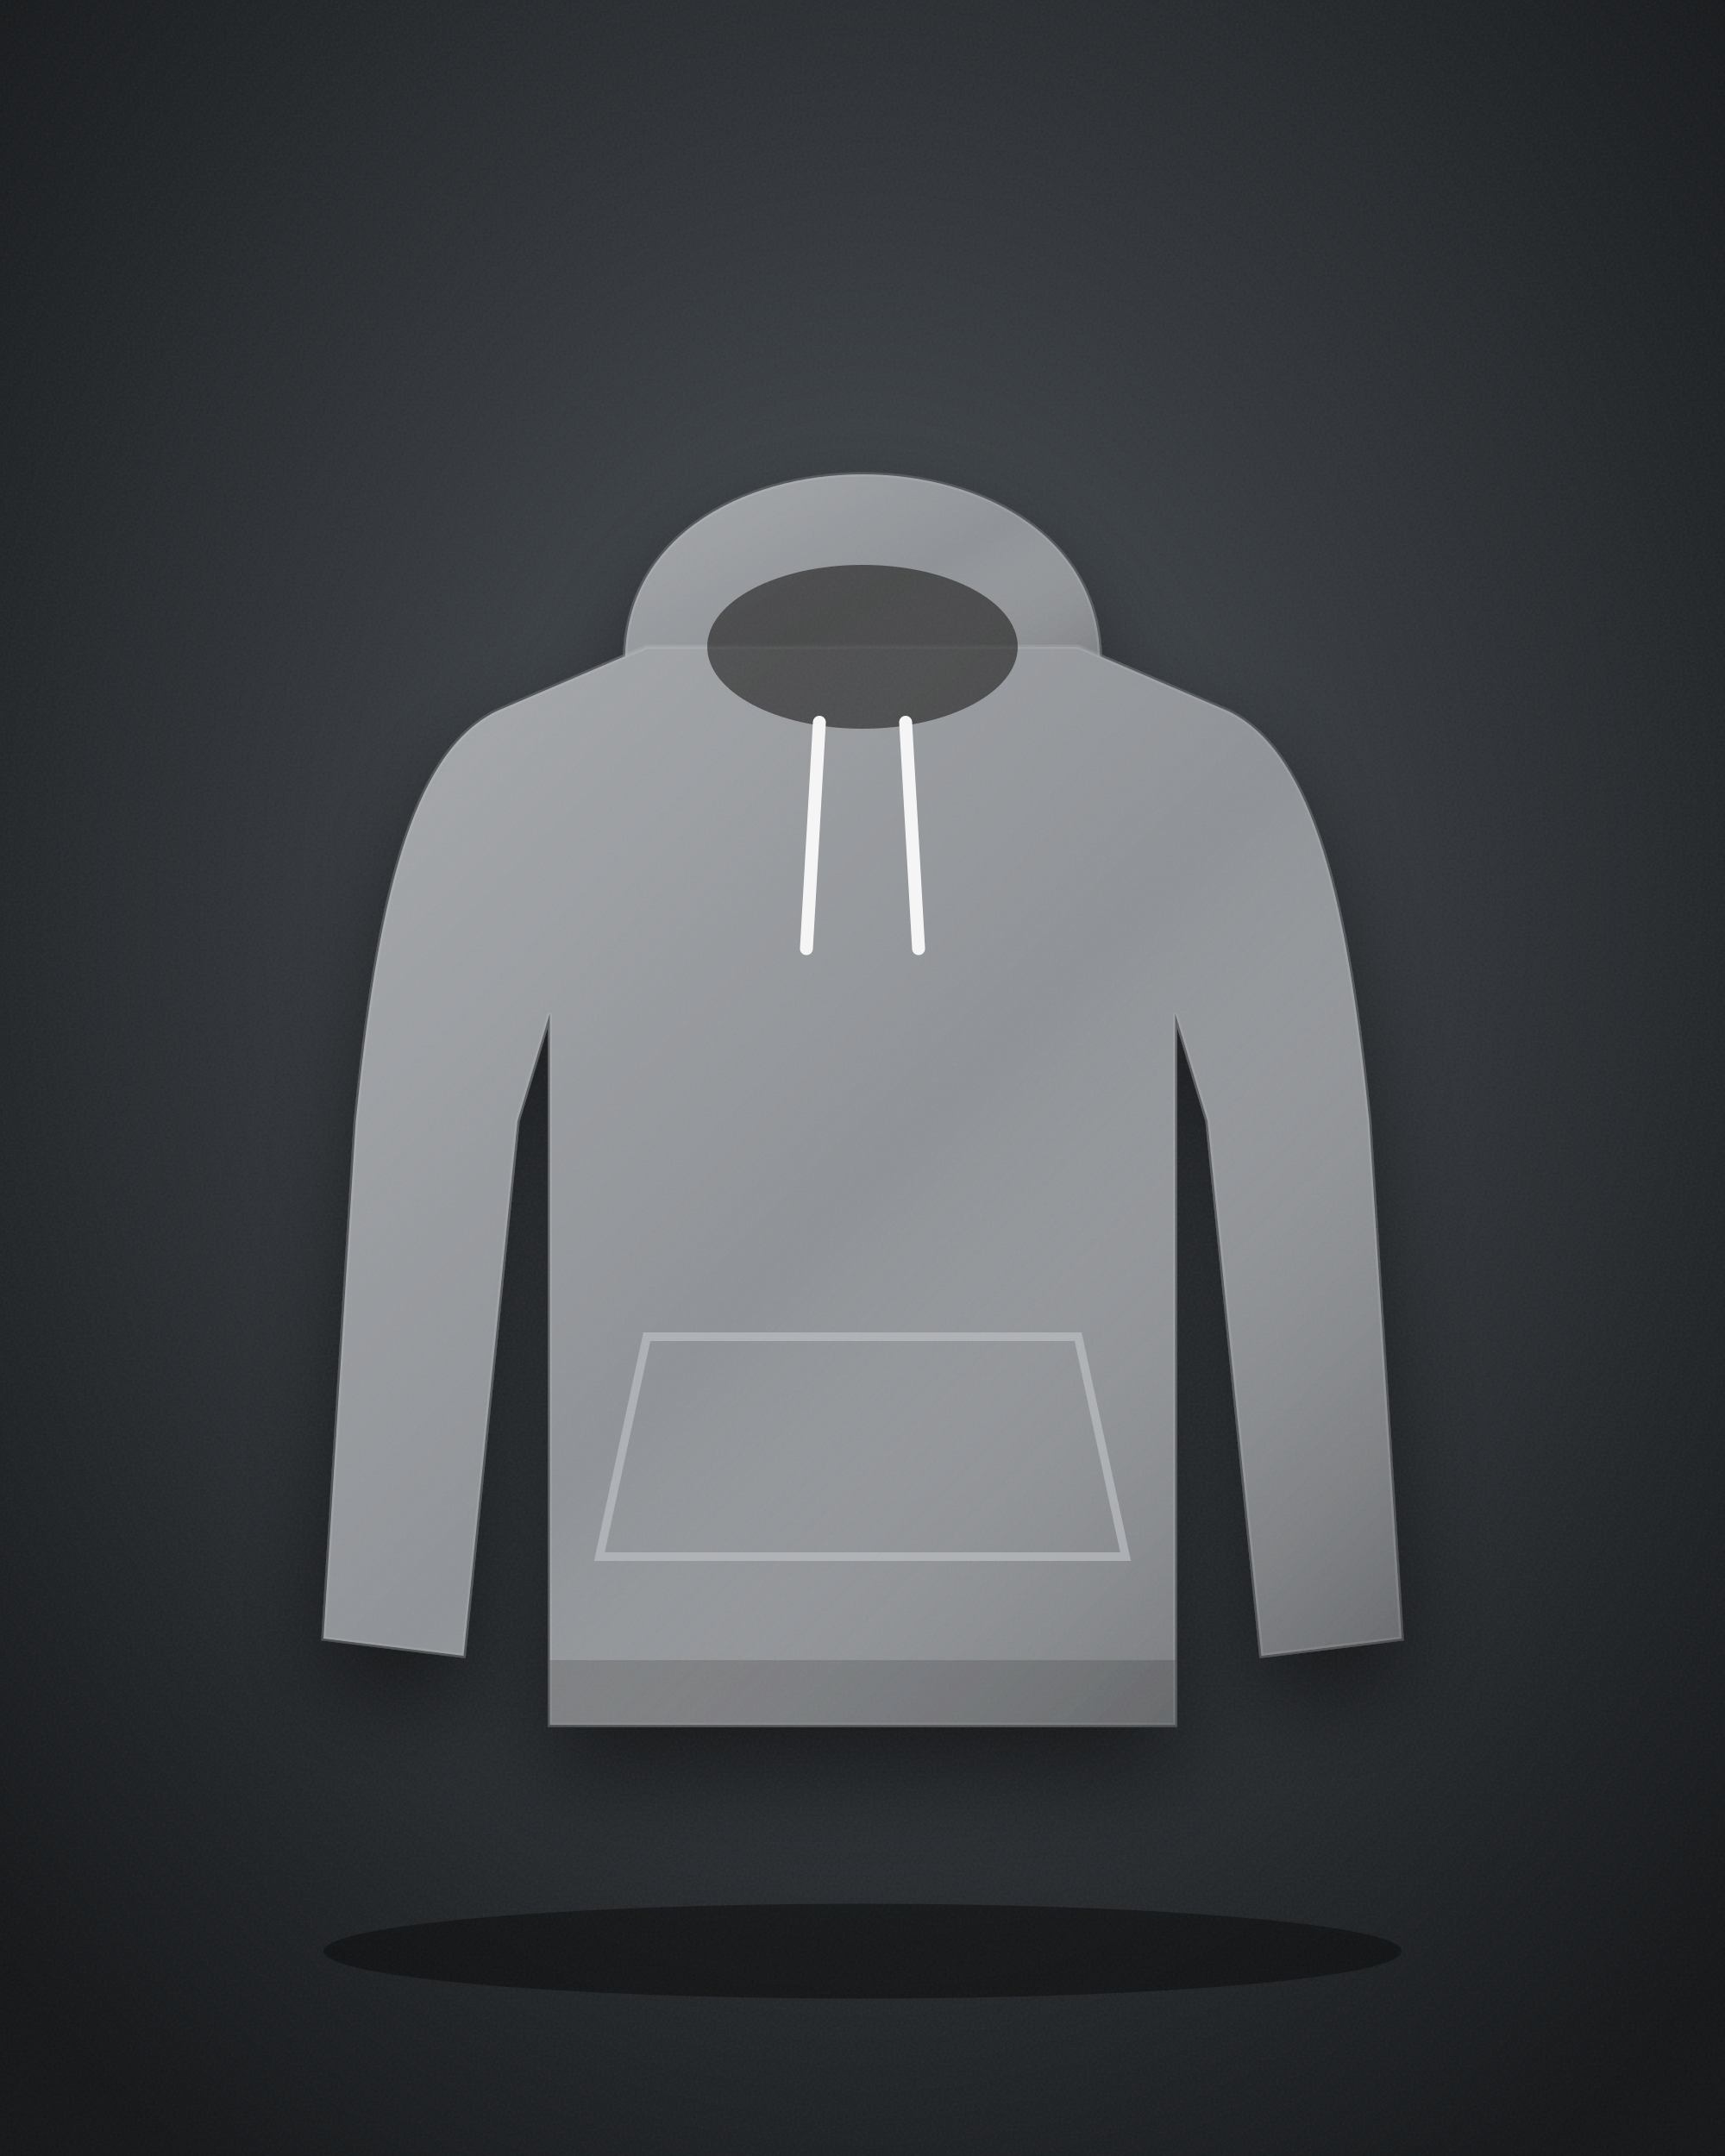
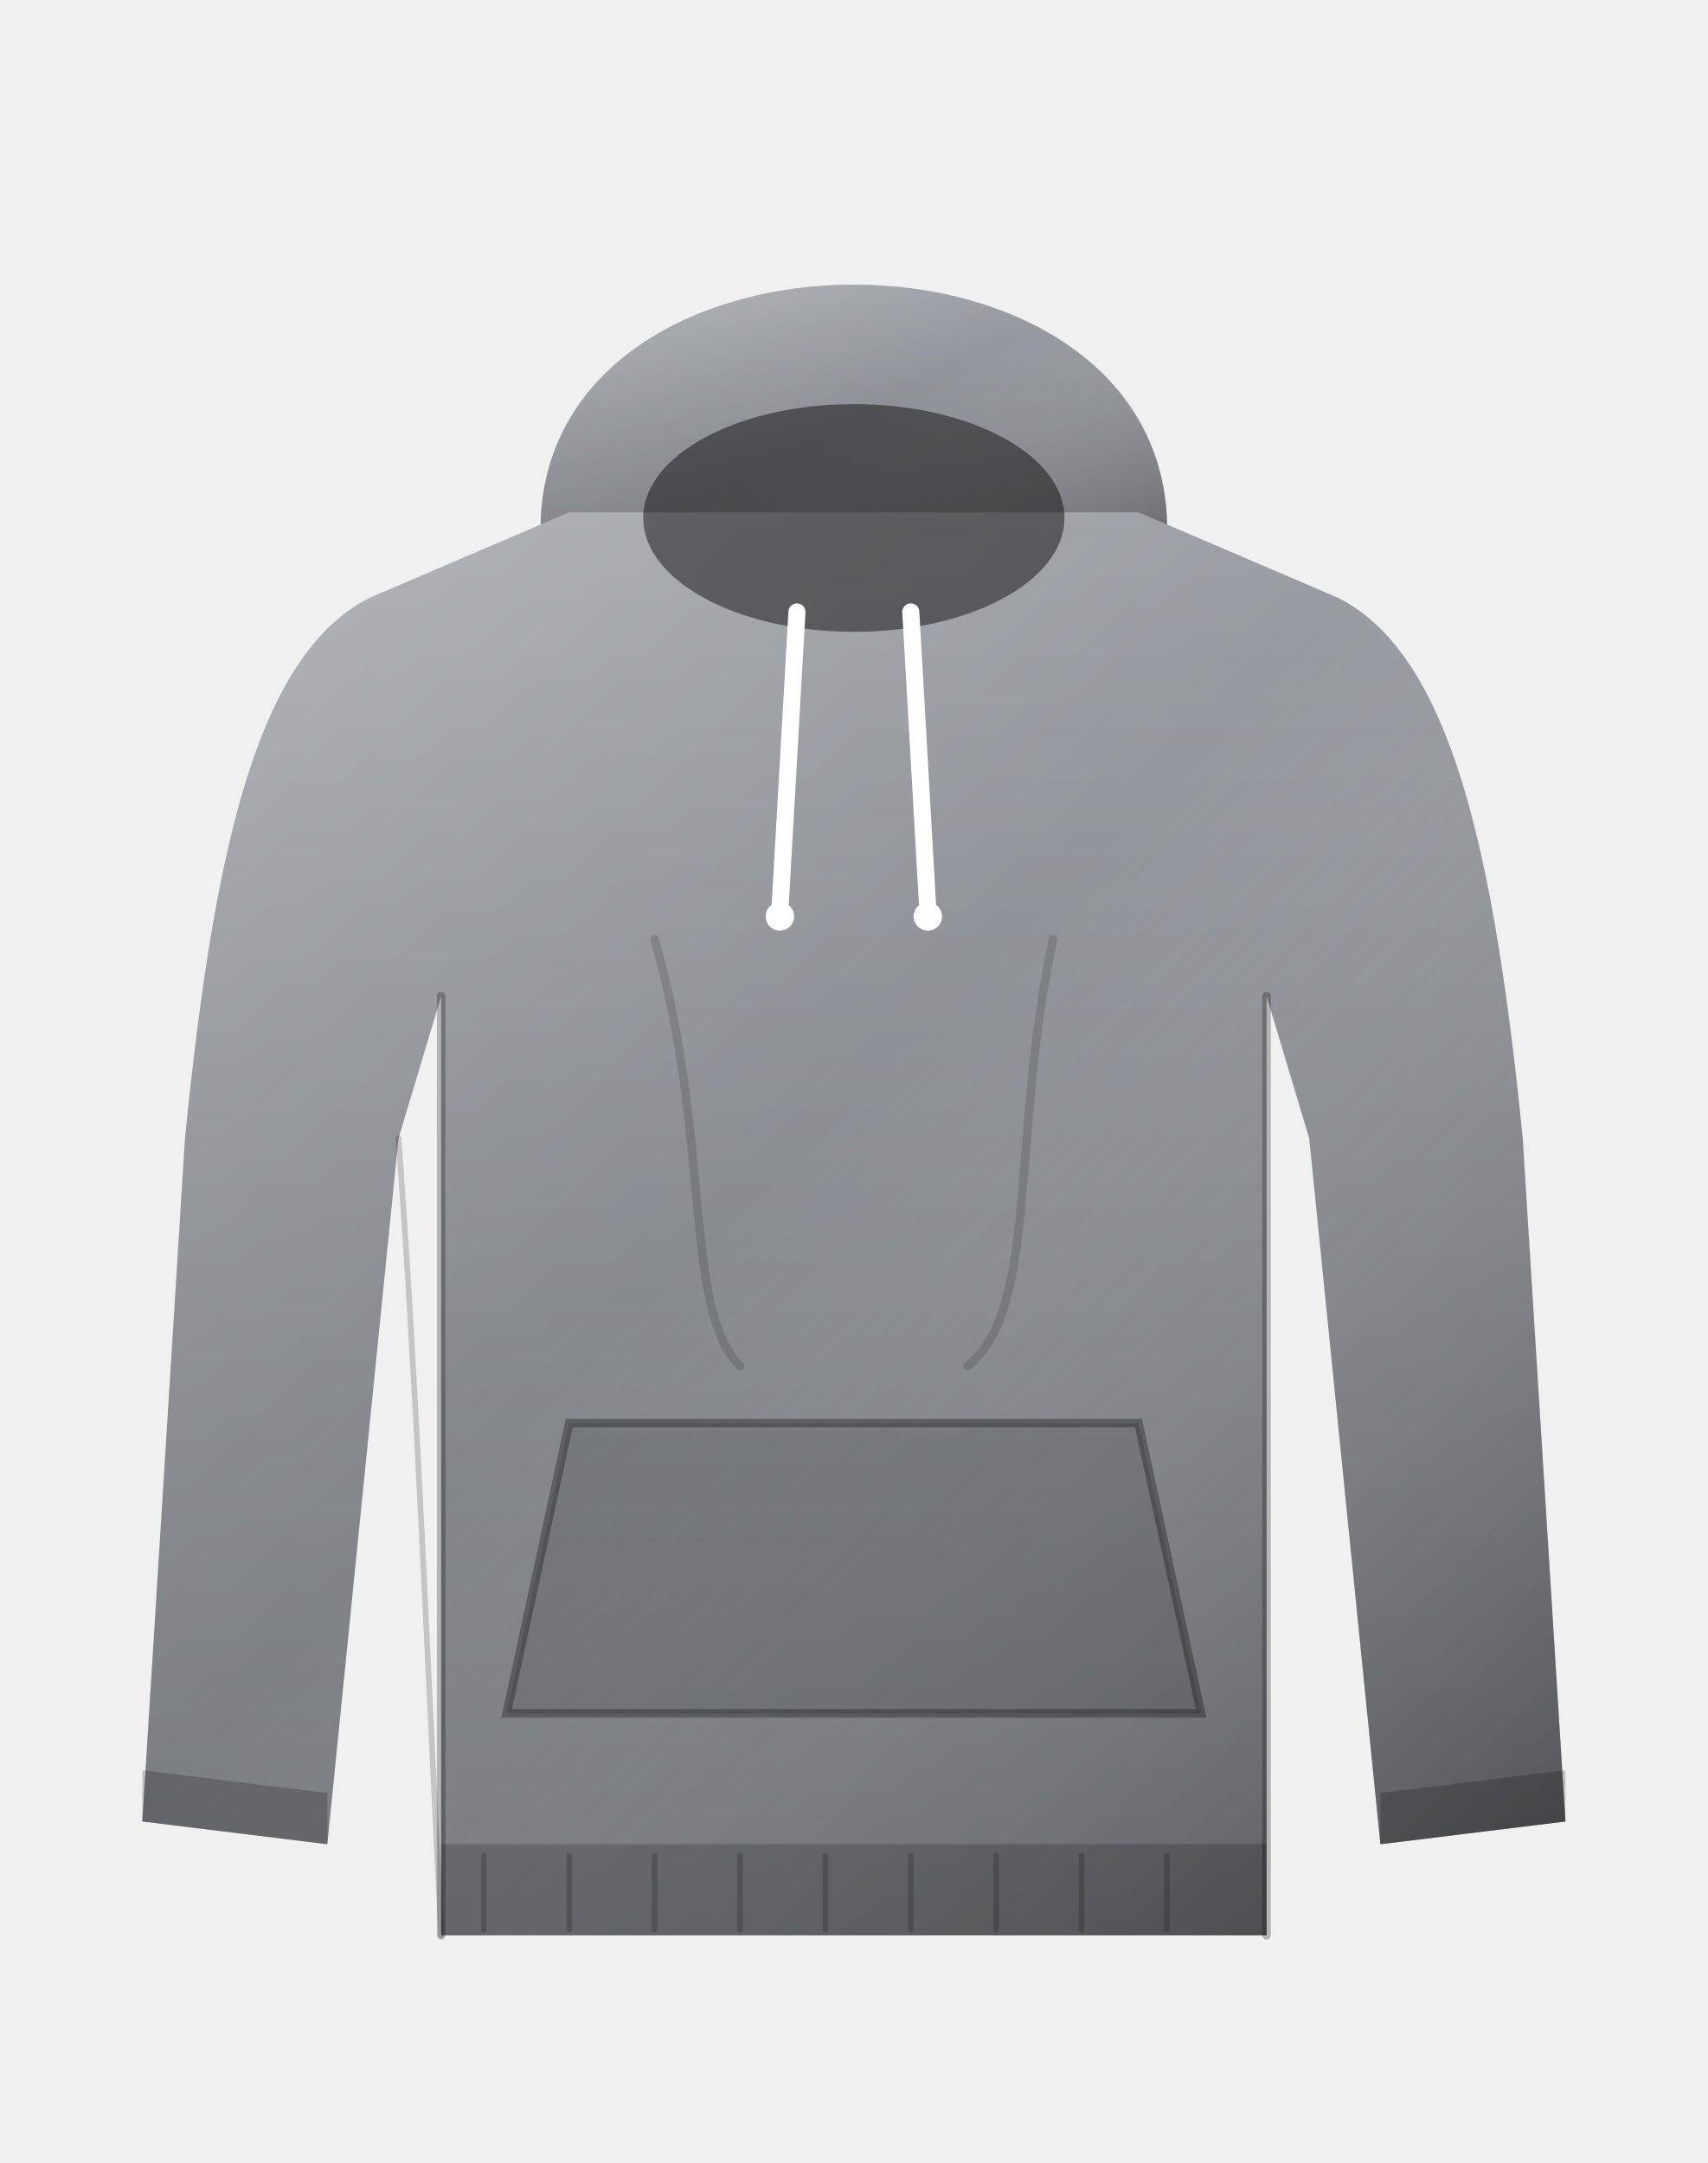
- <svg xmlns="http://www.w3.org/2000/svg" viewBox="0 0 800 1000" width="800" height="1000">
+ <svg xmlns="http://www.w3.org/2000/svg" viewBox="100 120 600 760" width="600" height="760">
  <defs>
-     <radialGradient id="foco" cx="50%" cy="42%" r="70%">
-       <stop offset="0" stop-color="#4b5157" />
-       <stop offset="1" stop-color="#121416" />
-     </radialGradient>
    <linearGradient id="luz" x1="0" y1="0" x2="1" y2="1">
-       <stop offset="0" stop-color="#fff" stop-opacity=".22" />
-       <stop offset=".5" stop-color="#fff" stop-opacity="0" />
-       <stop offset="1" stop-color="#000" stop-opacity=".35" />
+       <stop offset="0" stop-color="#fff" stop-opacity=".28" />
+       <stop offset=".45" stop-color="#fff" stop-opacity="0" />
+       <stop offset="1" stop-color="#000" stop-opacity=".38" />
    </linearGradient>
-     <filter id="grano">
-       <feTurbulence type="fractalNoise" baseFrequency=".85" numOctaves="2" stitchTiles="stitch" />
-       <feColorMatrix values="0 0 0 0 1  0 0 0 0 1  0 0 0 0 1  0 0 0 .05 0" />
-     </filter>
-     <filter id="sombra" x="-20%" y="-20%" width="140%" height="140%">
-       <feDropShadow dx="0" dy="22" stdDeviation="22" flood-color="#000" flood-opacity=".55" />
-     </filter>
+     <linearGradient id="caida" x1="0" y1="0" x2="0" y2="1">
+       <stop offset="0" stop-color="#000" stop-opacity="0" />
+       <stop offset="1" stop-color="#000" stop-opacity=".22" />
+     </linearGradient>
  </defs>
-   <rect width="800" height="1000" fill="url(#foco)" />
-   <ellipse cx="400" cy="905" rx="250" ry="22" fill="#000" opacity=".45" />
-   <g filter="url(#sombra)">
-     <path d="M290 310 C285 190 515 190 510 310 C470 350 330 350 290 310 Z" fill="#8d9094" />
-     <path d="M290 310 C285 190 515 190 510 310 C470 350 330 350 290 310 Z" fill="url(#luz)" />
-     <path d="M290 310 C285 190 515 190 510 310 C470 350 330 350 290 310 Z" fill="none" stroke="#fff" stroke-opacity=".10" stroke-width="2" />
-     <path d="M300 300 L230 330 C190 350 175 420 165 520 L150 760 L215 768 L240 520 L255 470 L255 800 L545 800 L545 470 L560 520 L585 768 L650 760 L635 520 C625 420 610 350 570 330 L500 300 Z" fill="#8d9094" />
-     <path d="M300 300 L230 330 C190 350 175 420 165 520 L150 760 L215 768 L240 520 L255 470 L255 800 L545 800 L545 470 L560 520 L585 768 L650 760 L635 520 C625 420 610 350 570 330 L500 300 Z" fill="url(#luz)" />
-     <path d="M300 300 L230 330 C190 350 175 420 165 520 L150 760 L215 768 L240 520 L255 470 L255 800 L545 800 L545 470 L560 520 L585 768 L650 760 L635 520 C625 420 610 350 570 330 L500 300 Z" fill="none" stroke="#fff" stroke-opacity=".10" stroke-width="2" />
-     <ellipse cx="400" cy="300" rx="72" ry="38" fill="#000" opacity=".5" />
-     <path d="M300 620 L500 620 L522 722 L278 722 Z" fill="none" stroke="#b9bcc0" stroke-width="4" opacity=".7" />
-     <rect x="255" y="770" width="290" height="30" fill="#000" opacity=".15" />
-     <path d="M380 335 L374 440 M420 335 L426 440" stroke="#f5f5f5" stroke-width="6" stroke-linecap="round" />
-   </g>
-   <rect width="800" height="1000" filter="url(#grano)" />
+   <path d="M290 310 C285 190 515 190 510 310 C470 350 330 350 290 310 Z" fill="#9a9da3" />
+   <path d="M290 310 C285 190 515 190 510 310 C470 350 330 350 290 310 Z" fill="url(#luz)" />
+   <path d="M290 310 C285 190 515 190 510 310 C470 350 330 350 290 310 Z" fill="url(#caida)" />
+   <path d="M300 300 L230 330 C190 350 175 420 165 520 L150 760 L215 768 L240 520 L255 470 L255 800 L545 800 L545 470 L560 520 L585 768 L650 760 L635 520 C625 420 610 350 570 330 L500 300 Z" fill="#9a9da3" />
+   <path d="M300 300 L230 330 C190 350 175 420 165 520 L150 760 L215 768 L240 520 L255 470 L255 800 L545 800 L545 470 L560 520 L585 768 L650 760 L635 520 C625 420 610 350 570 330 L500 300 Z" fill="url(#luz)" />
+   <path d="M300 300 L230 330 C190 350 175 420 165 520 L150 760 L215 768 L240 520 L255 470 L255 800 L545 800 L545 470 L560 520 L585 768 L650 760 L635 520 C625 420 610 350 570 330 L500 300 Z" fill="url(#caida)" />
+   <ellipse cx="400" cy="302" rx="74" ry="40" fill="#000" opacity=".45" />
+   <path d="M255 470 L255 800 M545 470 L545 800" fill="none" stroke="#000" stroke-width="3" stroke-linecap="round" opacity="0.25" />
+   <path d="M240 520 C246 600 250 700 255 800" fill="none" stroke="#000" stroke-width="2" stroke-linecap="round" opacity="0.18" />
+   <path d="M300 620 L500 620 L522 722 L278 722 Z" fill="#000" opacity=".12" />
+   <path d="M300 620 L500 620 L522 722 L278 722 Z" fill="none" stroke="#000" stroke-width="3" stroke-linecap="round" opacity="0.3" />
+   <path d="M330 450 C350 520 340 580 360 600 M470 450 C455 520 465 580 440 600" fill="none" stroke="#000" stroke-width="3" stroke-linecap="round" opacity="0.14" />
+   <rect x="255" y="768" width="290" height="32" fill="#000" opacity=".18" />
+   <path d="M270 772 L270 798 M300 772 L300 798 M330 772 L330 798 M360 772 L360 798 M390 772 L390 798 M420 772 L420 798 M450 772 L450 798 M480 772 L480 798 M510 772 L510 798" fill="none" stroke="#000" stroke-width="2" stroke-linecap="round" opacity="0.18" />
+   <path d="M150 742 L215 750 L215 768 L150 760 Z M585 750 L650 742 L650 760 L585 768 Z" fill="#000" opacity=".2" />
+   <path d="M380 335 L374 440 M420 335 L426 440" stroke="#ffffff" stroke-width="6" stroke-linecap="round" />
+   <circle cx="374" cy="442" r="5" fill="#ffffff" />
+   <circle cx="426" cy="442" r="5" fill="#ffffff" />
</svg>
